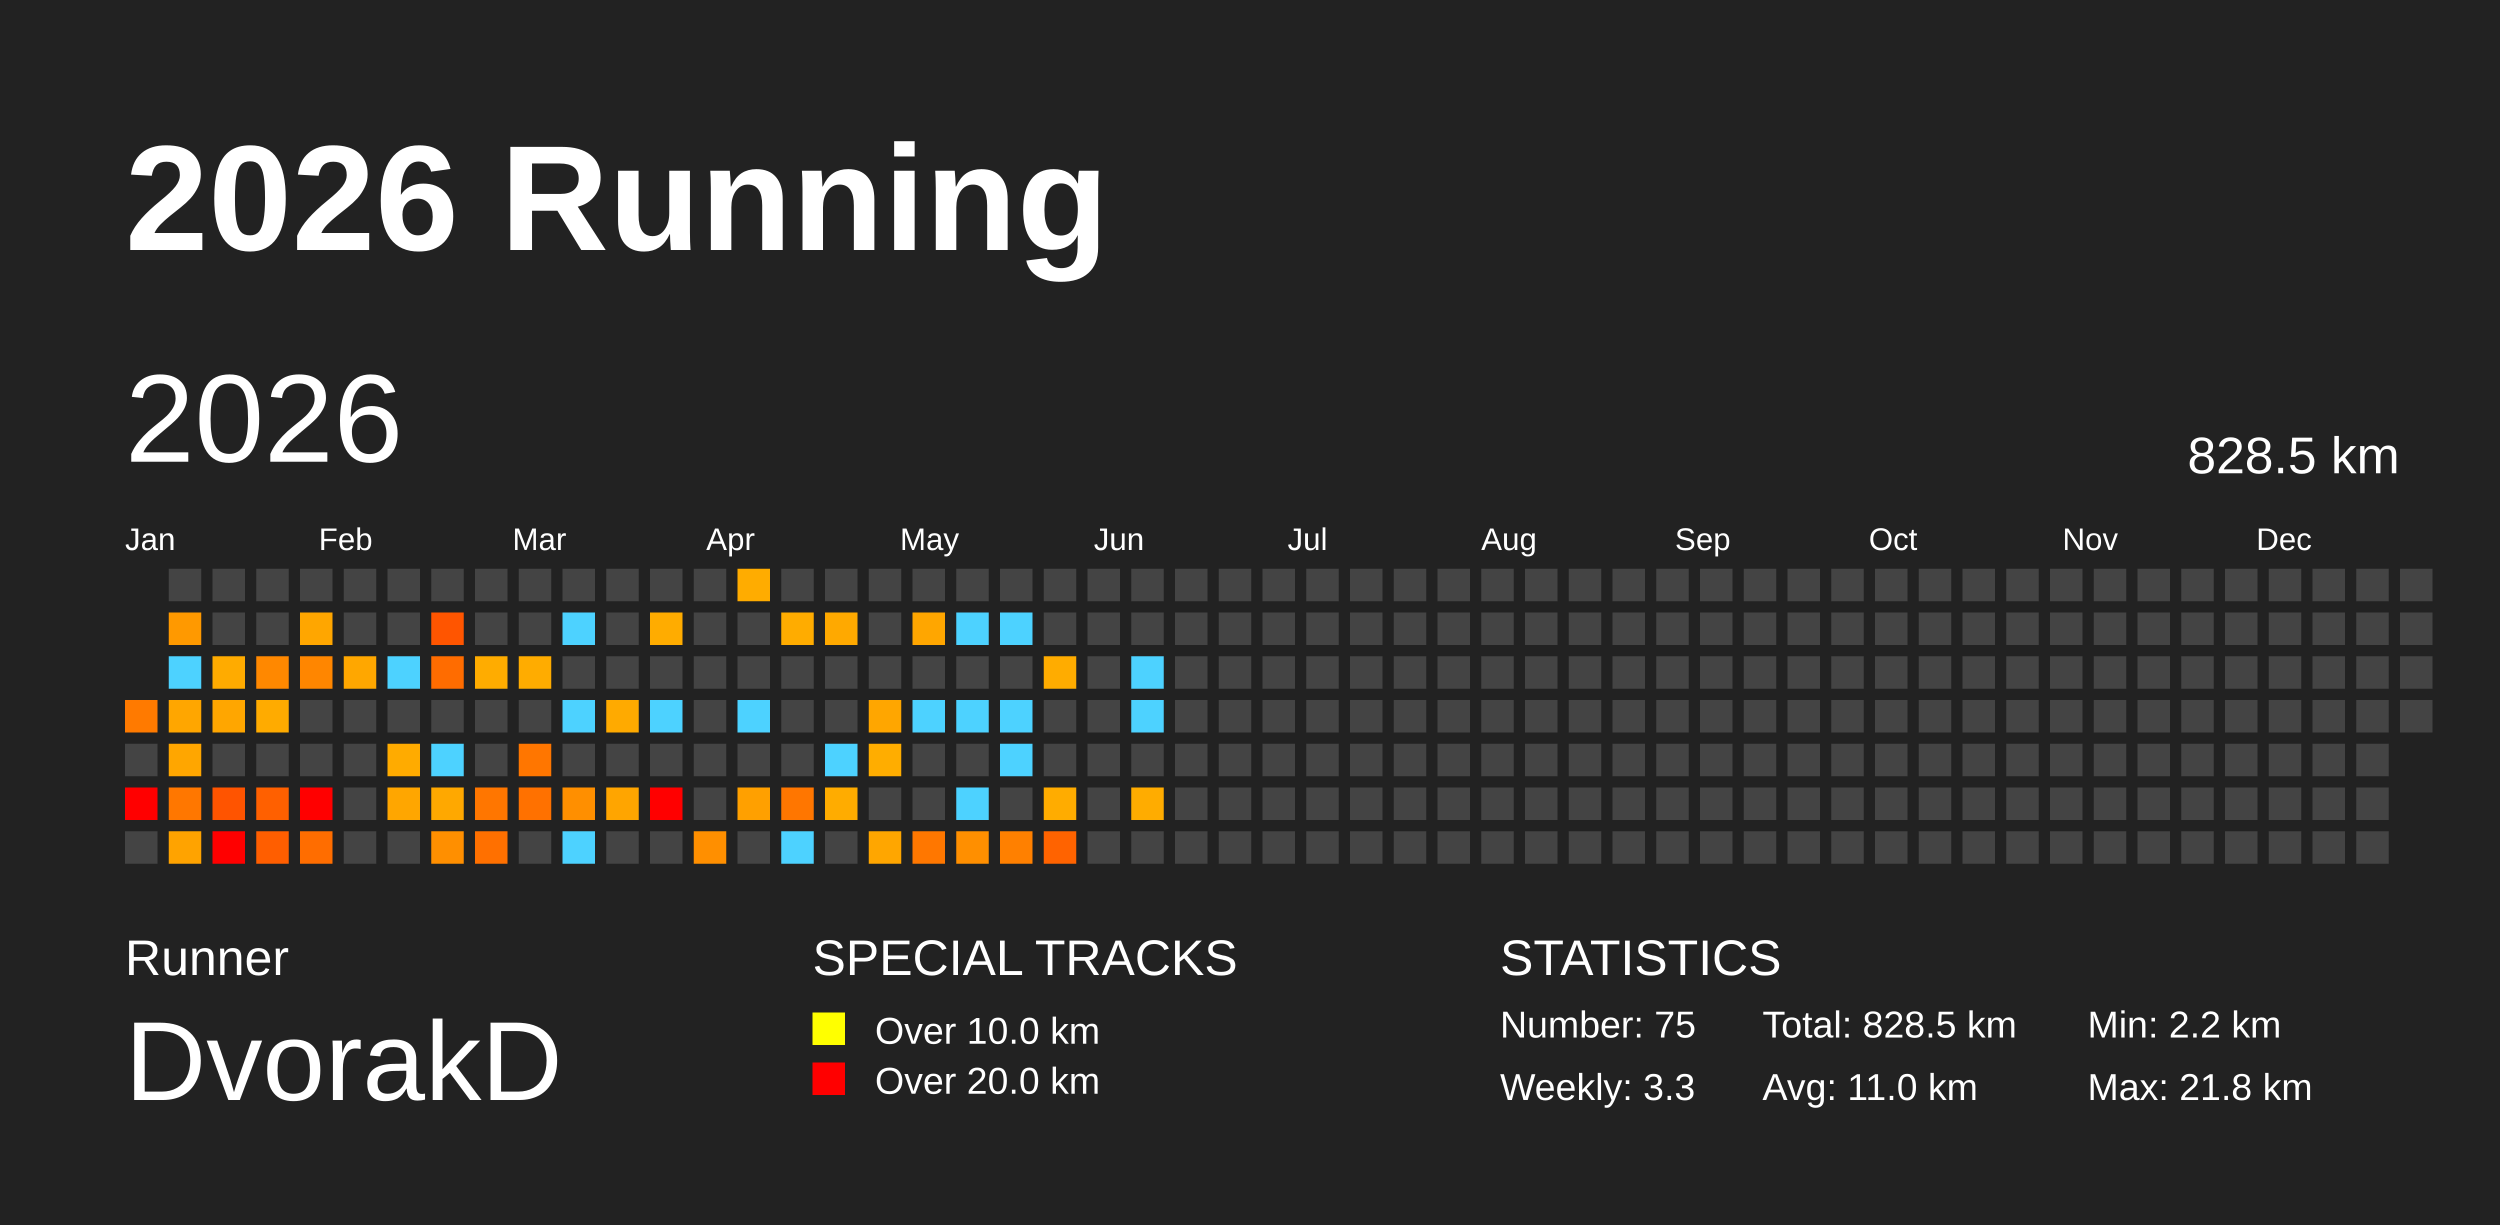
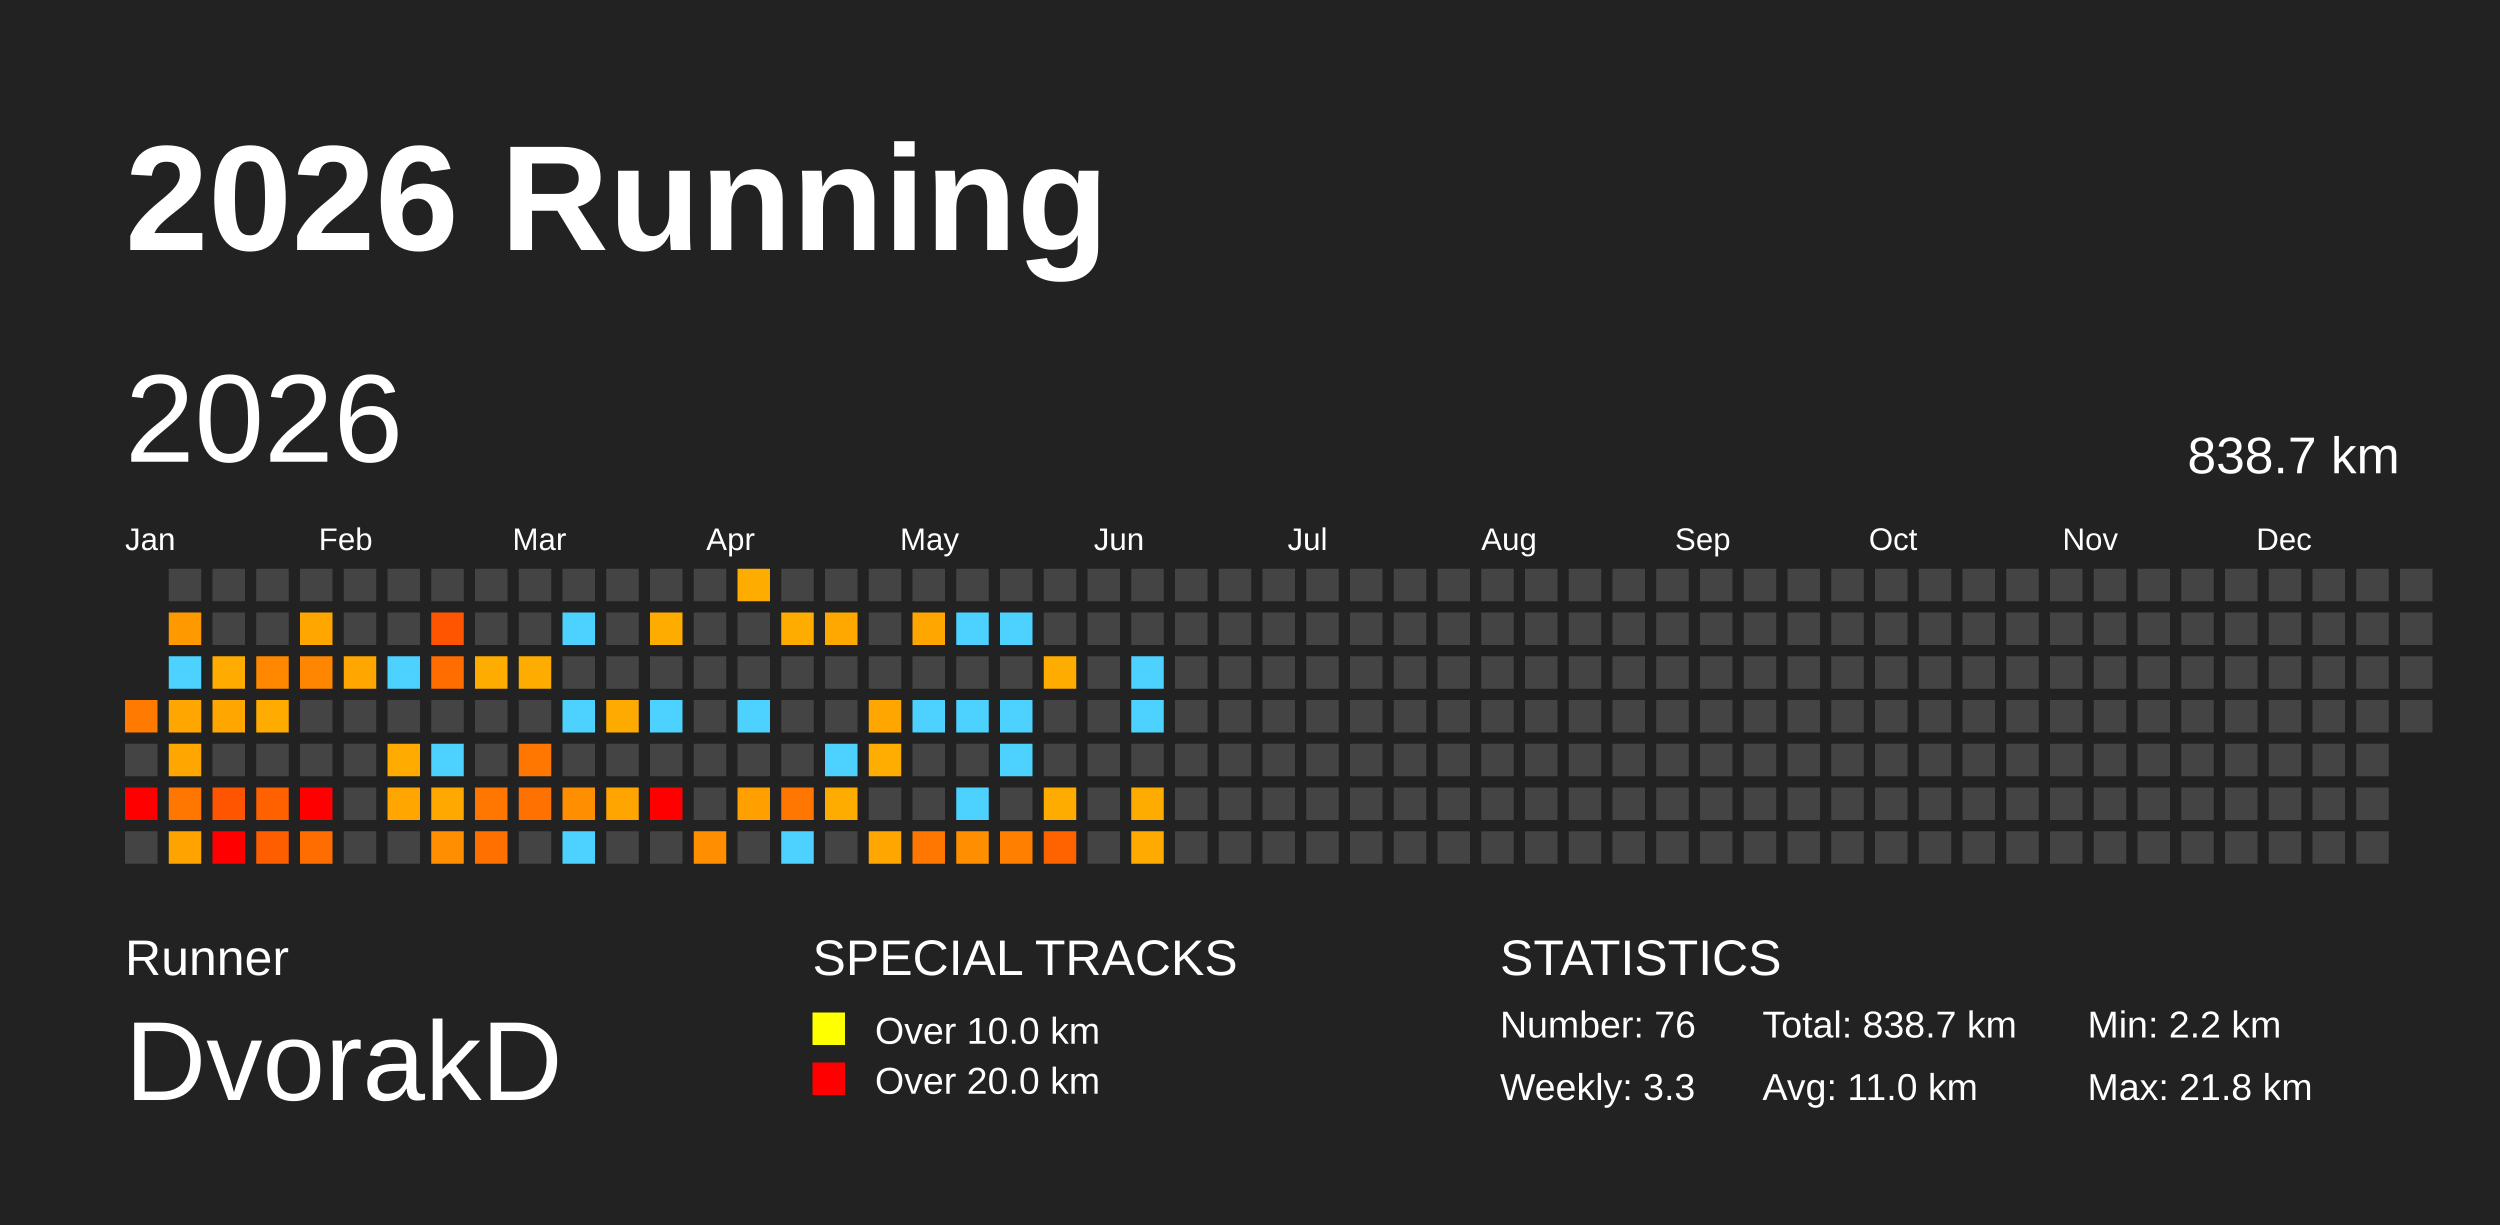
<svg xmlns="http://www.w3.org/2000/svg" baseProfile="full" height="98mm" version="1.1" viewBox="0,0,200,98" width="200mm">
  <defs />
  <rect fill="#222222" height="98" width="200" x="0" y="0" />
  <text fill="#FFFFFF" style="font-size:12px; font-family:Arial; font-weight:bold;" x="10" y="20">2026 Running</text>
  <text fill="#FFFFFF" style="font-size:4px; font-family:Arial" x="10" y="78">Runner</text>
  <text fill="#FFFFFF" style="font-size:9px; font-family:Arial" x="10" y="88">DvorakD</text>
  <text fill="#FFFFFF" style="font-size:4px; font-family:Arial" x="65" y="78">SPECIAL TRACKS</text>
  <rect fill="yellow" height="2.6" width="2.6" x="65" y="81" />
  <text fill="#FFFFFF" style="font-size:3px; font-family:Arial" x="70" y="83.5">Over 10.0 km</text>
  <rect fill="red" height="2.6" width="2.6" x="65" y="85" />
  <text fill="#FFFFFF" style="font-size:3px; font-family:Arial" x="70" y="87.5">Over 20.0 km</text>
  <text fill="#FFFFFF" style="font-size:4px; font-family:Arial" x="120" y="78">STATISTICS</text>
-   <text fill="#FFFFFF" style="font-size:3px; font-family:Arial" x="120" y="83">Number: 75</text>
+   <text fill="#FFFFFF" style="font-size:3px; font-family:Arial" x="120" y="83">Number: 76</text>
  <text fill="#FFFFFF" style="font-size:3px; font-family:Arial" x="120" y="88">Weekly: 3.3</text>
-   <text fill="#FFFFFF" style="font-size:3px; font-family:Arial" x="141" y="83">Total: 828.5 km</text>
+   <text fill="#FFFFFF" style="font-size:3px; font-family:Arial" x="141" y="83">Total: 838.7 km</text>
  <text fill="#FFFFFF" style="font-size:3px; font-family:Arial" x="141" y="88">Avg: 11.0 km</text>
  <text fill="#FFFFFF" style="font-size:3px; font-family:Arial" x="167" y="83">Min: 2.2 km</text>
  <text fill="#FFFFFF" style="font-size:3px; font-family:Arial" x="167" y="88">Max: 21.8 km</text>
  <text dominant-baseline="hanging" fill="#FFFFFF" style="font-size:10.0px; font-family:Arial;" x="10" y="30">2026</text>
-   <text dominant-baseline="hanging" fill="#FFFFFF" style="font-size:4.125px; font-family:Arial;" x="175" y="35">828.5 km</text>
+   <text dominant-baseline="hanging" fill="#FFFFFF" style="font-size:4.125px; font-family:Arial;" x="175" y="35">838.7 km</text>
  <text fill="#FFFFFF" style="font-size:2.5px; font-family:Arial" x="10.0" y="44">Jan</text>
  <text fill="#FFFFFF" style="font-size:2.5px; font-family:Arial" x="25.5" y="44">Feb</text>
  <text fill="#FFFFFF" style="font-size:2.5px; font-family:Arial" x="41.0" y="44">Mar</text>
  <text fill="#FFFFFF" style="font-size:2.5px; font-family:Arial" x="56.5" y="44">Apr</text>
  <text fill="#FFFFFF" style="font-size:2.5px; font-family:Arial" x="72.0" y="44">May</text>
  <text fill="#FFFFFF" style="font-size:2.5px; font-family:Arial" x="87.5" y="44">Jun</text>
  <text fill="#FFFFFF" style="font-size:2.5px; font-family:Arial" x="103.0" y="44">Jul</text>
  <text fill="#FFFFFF" style="font-size:2.5px; font-family:Arial" x="118.5" y="44">Aug</text>
  <text fill="#FFFFFF" style="font-size:2.5px; font-family:Arial" x="134.0" y="44">Sep</text>
  <text fill="#FFFFFF" style="font-size:2.5px; font-family:Arial" x="149.5" y="44">Oct</text>
  <text fill="#FFFFFF" style="font-size:2.5px; font-family:Arial" x="165.0" y="44">Nov</text>
  <text fill="#FFFFFF" style="font-size:2.5px; font-family:Arial" x="180.5" y="44">Dec</text>
  <rect fill="#ff7a00" height="2.6" width="2.6" x="10.0" y="56.0" />
  <rect fill="#444444" height="2.6" width="2.6" x="10.0" y="59.5" />
  <rect fill="red" height="2.6" width="2.6" x="10.0" y="63.0" />
  <rect fill="#444444" height="2.6" width="2.6" x="10.0" y="66.5" />
  <rect fill="#444444" height="2.6" width="2.6" x="13.5" y="45.5" />
  <rect fill="#ff9900" height="2.6" width="2.6" x="13.5" y="49.0" />
  <rect fill="#4dd2ff" height="2.6" width="2.6" x="13.5" y="52.5" />
  <rect fill="#ffa600" height="2.6" width="2.6" x="13.5" y="56.0" />
  <rect fill="#ffa600" height="2.6" width="2.6" x="13.5" y="59.5" />
  <rect fill="#ff7700" height="2.6" width="2.6" x="13.5" y="63.0" />
  <rect fill="#ffa300" height="2.6" width="2.6" x="13.5" y="66.5" />
  <rect fill="#444444" height="2.6" width="2.6" x="17.0" y="45.5" />
  <rect fill="#444444" height="2.6" width="2.6" x="17.0" y="49.0" />
  <rect fill="#ffab00" height="2.6" width="2.6" x="17.0" y="52.5" />
  <rect fill="#ffa600" height="2.6" width="2.6" x="17.0" y="56.0" />
  <rect fill="#444444" height="2.6" width="2.6" x="17.0" y="59.5" />
  <rect fill="#ff5400" height="2.6" width="2.6" x="17.0" y="63.0" />
  <rect fill="red" height="2.6" width="2.6" x="17.0" y="66.5" />
  <rect fill="#444444" height="2.6" width="2.6" x="20.5" y="45.5" />
  <rect fill="#444444" height="2.6" width="2.6" x="20.5" y="49.0" />
  <rect fill="#ff8800" height="2.6" width="2.6" x="20.5" y="52.5" />
  <rect fill="#ffab00" height="2.6" width="2.6" x="20.5" y="56.0" />
  <rect fill="#444444" height="2.6" width="2.6" x="20.5" y="59.5" />
  <rect fill="#ff6000" height="2.6" width="2.6" x="20.5" y="63.0" />
  <rect fill="#ff5e00" height="2.6" width="2.6" x="20.5" y="66.5" />
  <rect fill="#444444" height="2.6" width="2.6" x="24.0" y="45.5" />
  <rect fill="#ffa600" height="2.6" width="2.6" x="24.0" y="49.0" />
  <rect fill="#ff8600" height="2.6" width="2.6" x="24.0" y="52.5" />
  <rect fill="#444444" height="2.6" width="2.6" x="24.0" y="56.0" />
  <rect fill="#444444" height="2.6" width="2.6" x="24.0" y="59.5" />
  <rect fill="red" height="2.6" width="2.6" x="24.0" y="63.0" />
  <rect fill="#ff6d00" height="2.6" width="2.6" x="24.0" y="66.5" />
  <rect fill="#444444" height="2.6" width="2.6" x="27.5" y="45.5" />
  <rect fill="#444444" height="2.6" width="2.6" x="27.5" y="49.0" />
  <rect fill="#ffa700" height="2.6" width="2.6" x="27.5" y="52.5" />
  <rect fill="#444444" height="2.6" width="2.6" x="27.5" y="56.0" />
  <rect fill="#444444" height="2.6" width="2.6" x="27.5" y="59.5" />
  <rect fill="#444444" height="2.6" width="2.6" x="27.5" y="63.0" />
  <rect fill="#444444" height="2.6" width="2.6" x="27.5" y="66.5" />
  <rect fill="#444444" height="2.6" width="2.6" x="31.0" y="45.5" />
  <rect fill="#444444" height="2.6" width="2.6" x="31.0" y="49.0" />
  <rect fill="#4dd2ff" height="2.6" width="2.6" x="31.0" y="52.5" />
  <rect fill="#444444" height="2.6" width="2.6" x="31.0" y="56.0" />
  <rect fill="#ffab00" height="2.6" width="2.6" x="31.0" y="59.5" />
  <rect fill="#ffa600" height="2.6" width="2.6" x="31.0" y="63.0" />
  <rect fill="#444444" height="2.6" width="2.6" x="31.0" y="66.5" />
  <rect fill="#444444" height="2.6" width="2.6" x="34.5" y="45.5" />
  <rect fill="#ff5500" height="2.6" width="2.6" x="34.5" y="49.0" />
  <rect fill="#ff6c00" height="2.6" width="2.6" x="34.5" y="52.5" />
  <rect fill="#444444" height="2.6" width="2.6" x="34.5" y="56.0" />
  <rect fill="#4dd2ff" height="2.6" width="2.6" x="34.5" y="59.5" />
  <rect fill="#ffa800" height="2.6" width="2.6" x="34.5" y="63.0" />
  <rect fill="#ff8f00" height="2.6" width="2.6" x="34.5" y="66.5" />
  <rect fill="#444444" height="2.6" width="2.6" x="38.0" y="45.5" />
  <rect fill="#444444" height="2.6" width="2.6" x="38.0" y="49.0" />
  <rect fill="#ffac00" height="2.6" width="2.6" x="38.0" y="52.5" />
  <rect fill="#444444" height="2.6" width="2.6" x="38.0" y="56.0" />
  <rect fill="#444444" height="2.6" width="2.6" x="38.0" y="59.5" />
  <rect fill="#ff7600" height="2.6" width="2.6" x="38.0" y="63.0" />
  <rect fill="#ff7000" height="2.6" width="2.6" x="38.0" y="66.5" />
  <rect fill="#444444" height="2.6" width="2.6" x="41.5" y="45.5" />
  <rect fill="#444444" height="2.6" width="2.6" x="41.5" y="49.0" />
  <rect fill="#ffac00" height="2.6" width="2.6" x="41.5" y="52.5" />
  <rect fill="#444444" height="2.6" width="2.6" x="41.5" y="56.0" />
  <rect fill="#ff7600" height="2.6" width="2.6" x="41.5" y="59.5" />
  <rect fill="#ff7100" height="2.6" width="2.6" x="41.5" y="63.0" />
  <rect fill="#444444" height="2.6" width="2.6" x="41.5" y="66.5" />
  <rect fill="#444444" height="2.6" width="2.6" x="45.0" y="45.5" />
  <rect fill="#4dd2ff" height="2.6" width="2.6" x="45.0" y="49.0" />
  <rect fill="#444444" height="2.6" width="2.6" x="45.0" y="52.5" />
  <rect fill="#4dd2ff" height="2.6" width="2.6" x="45.0" y="56.0" />
  <rect fill="#444444" height="2.6" width="2.6" x="45.0" y="59.5" />
  <rect fill="#ff8f00" height="2.6" width="2.6" x="45.0" y="63.0" />
  <rect fill="#4dd2ff" height="2.6" width="2.6" x="45.0" y="66.5" />
  <rect fill="#444444" height="2.6" width="2.6" x="48.5" y="45.5" />
  <rect fill="#444444" height="2.6" width="2.6" x="48.5" y="49.0" />
  <rect fill="#444444" height="2.6" width="2.6" x="48.5" y="52.5" />
  <rect fill="#ffaa00" height="2.6" width="2.6" x="48.5" y="56.0" />
  <rect fill="#444444" height="2.6" width="2.6" x="48.5" y="59.5" />
  <rect fill="#ffa500" height="2.6" width="2.6" x="48.5" y="63.0" />
  <rect fill="#444444" height="2.6" width="2.6" x="48.5" y="66.5" />
  <rect fill="#444444" height="2.6" width="2.6" x="52.0" y="45.5" />
  <rect fill="#ffac00" height="2.6" width="2.6" x="52.0" y="49.0" />
  <rect fill="#444444" height="2.6" width="2.6" x="52.0" y="52.5" />
  <rect fill="#4dd2ff" height="2.6" width="2.6" x="52.0" y="56.0" />
  <rect fill="#444444" height="2.6" width="2.6" x="52.0" y="59.5" />
  <rect fill="red" height="2.6" width="2.6" x="52.0" y="63.0" />
  <rect fill="#444444" height="2.6" width="2.6" x="52.0" y="66.5" />
  <rect fill="#444444" height="2.6" width="2.6" x="55.5" y="45.5" />
  <rect fill="#444444" height="2.6" width="2.6" x="55.5" y="49.0" />
  <rect fill="#444444" height="2.6" width="2.6" x="55.5" y="52.5" />
  <rect fill="#444444" height="2.6" width="2.6" x="55.5" y="56.0" />
  <rect fill="#444444" height="2.6" width="2.6" x="55.5" y="59.5" />
  <rect fill="#444444" height="2.6" width="2.6" x="55.5" y="63.0" />
  <rect fill="#ff8f00" height="2.6" width="2.6" x="55.5" y="66.5" />
  <rect fill="#ffac00" height="2.6" width="2.6" x="59.0" y="45.5" />
  <rect fill="#444444" height="2.6" width="2.6" x="59.0" y="49.0" />
  <rect fill="#444444" height="2.6" width="2.6" x="59.0" y="52.5" />
  <rect fill="#4dd2ff" height="2.6" width="2.6" x="59.0" y="56.0" />
  <rect fill="#444444" height="2.6" width="2.6" x="59.0" y="59.5" />
  <rect fill="#ffa000" height="2.6" width="2.6" x="59.0" y="63.0" />
  <rect fill="#444444" height="2.6" width="2.6" x="59.0" y="66.5" />
  <rect fill="#444444" height="2.6" width="2.6" x="62.5" y="45.5" />
  <rect fill="#ffac00" height="2.6" width="2.6" x="62.5" y="49.0" />
  <rect fill="#444444" height="2.6" width="2.6" x="62.5" y="52.5" />
  <rect fill="#444444" height="2.6" width="2.6" x="62.5" y="56.0" />
  <rect fill="#444444" height="2.6" width="2.6" x="62.5" y="59.5" />
  <rect fill="#ff7600" height="2.6" width="2.6" x="62.5" y="63.0" />
  <rect fill="#4dd2ff" height="2.6" width="2.6" x="62.5" y="66.5" />
  <rect fill="#444444" height="2.6" width="2.6" x="66.0" y="45.5" />
  <rect fill="#ffa900" height="2.6" width="2.6" x="66.0" y="49.0" />
  <rect fill="#444444" height="2.6" width="2.6" x="66.0" y="52.5" />
  <rect fill="#444444" height="2.6" width="2.6" x="66.0" y="56.0" />
  <rect fill="#4dd2ff" height="2.6" width="2.6" x="66.0" y="59.5" />
  <rect fill="#ffac00" height="2.6" width="2.6" x="66.0" y="63.0" />
  <rect fill="#444444" height="2.6" width="2.6" x="66.0" y="66.5" />
  <rect fill="#444444" height="2.6" width="2.6" x="69.5" y="45.5" />
  <rect fill="#444444" height="2.6" width="2.6" x="69.5" y="49.0" />
  <rect fill="#444444" height="2.6" width="2.6" x="69.5" y="52.5" />
  <rect fill="#ffa600" height="2.6" width="2.6" x="69.5" y="56.0" />
  <rect fill="#ffad00" height="2.6" width="2.6" x="69.5" y="59.5" />
  <rect fill="#444444" height="2.6" width="2.6" x="69.5" y="63.0" />
  <rect fill="#ffa600" height="2.6" width="2.6" x="69.5" y="66.5" />
  <rect fill="#444444" height="2.6" width="2.6" x="73.0" y="45.5" />
  <rect fill="#ffa600" height="2.6" width="2.6" x="73.0" y="49.0" />
  <rect fill="#444444" height="2.6" width="2.6" x="73.0" y="52.5" />
  <rect fill="#4dd2ff" height="2.6" width="2.6" x="73.0" y="56.0" />
  <rect fill="#444444" height="2.6" width="2.6" x="73.0" y="59.5" />
  <rect fill="#444444" height="2.6" width="2.6" x="73.0" y="63.0" />
  <rect fill="#ff7700" height="2.6" width="2.6" x="73.0" y="66.5" />
  <rect fill="#444444" height="2.6" width="2.6" x="76.5" y="45.5" />
  <rect fill="#4dd2ff" height="2.6" width="2.6" x="76.5" y="49.0" />
  <rect fill="#444444" height="2.6" width="2.6" x="76.5" y="52.5" />
  <rect fill="#4dd2ff" height="2.6" width="2.6" x="76.5" y="56.0" />
  <rect fill="#444444" height="2.6" width="2.6" x="76.5" y="59.5" />
  <rect fill="#4dd2ff" height="2.6" width="2.6" x="76.5" y="63.0" />
  <rect fill="#ff8f00" height="2.6" width="2.6" x="76.5" y="66.5" />
  <rect fill="#444444" height="2.6" width="2.6" x="80.0" y="45.5" />
  <rect fill="#4dd2ff" height="2.6" width="2.6" x="80.0" y="49.0" />
  <rect fill="#444444" height="2.6" width="2.6" x="80.0" y="52.5" />
  <rect fill="#4dd2ff" height="2.6" width="2.6" x="80.0" y="56.0" />
  <rect fill="#4dd2ff" height="2.6" width="2.6" x="80.0" y="59.5" />
  <rect fill="#444444" height="2.6" width="2.6" x="80.0" y="63.0" />
  <rect fill="#ff8000" height="2.6" width="2.6" x="80.0" y="66.5" />
  <rect fill="#444444" height="2.6" width="2.6" x="83.5" y="45.5" />
  <rect fill="#444444" height="2.6" width="2.6" x="83.5" y="49.0" />
  <rect fill="#ffac00" height="2.6" width="2.6" x="83.5" y="52.5" />
  <rect fill="#444444" height="2.6" width="2.6" x="83.5" y="56.0" />
  <rect fill="#444444" height="2.6" width="2.6" x="83.5" y="59.5" />
  <rect fill="#ffac00" height="2.6" width="2.6" x="83.5" y="63.0" />
  <rect fill="#ff6300" height="2.6" width="2.6" x="83.5" y="66.5" />
  <rect fill="#444444" height="2.6" width="2.6" x="87.0" y="45.5" />
  <rect fill="#444444" height="2.6" width="2.6" x="87.0" y="49.0" />
  <rect fill="#444444" height="2.6" width="2.6" x="87.0" y="52.5" />
  <rect fill="#444444" height="2.6" width="2.6" x="87.0" y="56.0" />
  <rect fill="#444444" height="2.6" width="2.6" x="87.0" y="59.5" />
  <rect fill="#444444" height="2.6" width="2.6" x="87.0" y="63.0" />
  <rect fill="#444444" height="2.6" width="2.6" x="87.0" y="66.5" />
  <rect fill="#444444" height="2.6" width="2.6" x="90.5" y="45.5" />
  <rect fill="#444444" height="2.6" width="2.6" x="90.5" y="49.0" />
  <rect fill="#4dd2ff" height="2.6" width="2.6" x="90.5" y="52.5" />
  <rect fill="#4dd2ff" height="2.6" width="2.6" x="90.5" y="56.0" />
  <rect fill="#444444" height="2.6" width="2.6" x="90.5" y="59.5" />
  <rect fill="#ffac00" height="2.6" width="2.6" x="90.5" y="63.0" />
-   <rect fill="#444444" height="2.6" width="2.6" x="90.5" y="66.5" />
+   <rect fill="#ffaa00" height="2.6" width="2.6" x="90.5" y="66.5" />
  <rect fill="#444444" height="2.6" width="2.6" x="94.0" y="45.5" />
  <rect fill="#444444" height="2.6" width="2.6" x="94.0" y="49.0" />
  <rect fill="#444444" height="2.6" width="2.6" x="94.0" y="52.5" />
  <rect fill="#444444" height="2.6" width="2.6" x="94.0" y="56.0" />
  <rect fill="#444444" height="2.6" width="2.6" x="94.0" y="59.5" />
  <rect fill="#444444" height="2.6" width="2.6" x="94.0" y="63.0" />
  <rect fill="#444444" height="2.6" width="2.6" x="94.0" y="66.5" />
  <rect fill="#444444" height="2.6" width="2.6" x="97.5" y="45.5" />
  <rect fill="#444444" height="2.6" width="2.6" x="97.5" y="49.0" />
  <rect fill="#444444" height="2.6" width="2.6" x="97.5" y="52.5" />
  <rect fill="#444444" height="2.6" width="2.6" x="97.5" y="56.0" />
  <rect fill="#444444" height="2.6" width="2.6" x="97.5" y="59.5" />
  <rect fill="#444444" height="2.6" width="2.6" x="97.5" y="63.0" />
  <rect fill="#444444" height="2.6" width="2.6" x="97.5" y="66.5" />
  <rect fill="#444444" height="2.6" width="2.6" x="101.0" y="45.5" />
  <rect fill="#444444" height="2.6" width="2.6" x="101.0" y="49.0" />
  <rect fill="#444444" height="2.6" width="2.6" x="101.0" y="52.5" />
  <rect fill="#444444" height="2.6" width="2.6" x="101.0" y="56.0" />
  <rect fill="#444444" height="2.6" width="2.6" x="101.0" y="59.5" />
  <rect fill="#444444" height="2.6" width="2.6" x="101.0" y="63.0" />
  <rect fill="#444444" height="2.6" width="2.6" x="101.0" y="66.5" />
  <rect fill="#444444" height="2.6" width="2.6" x="104.5" y="45.5" />
  <rect fill="#444444" height="2.6" width="2.6" x="104.5" y="49.0" />
  <rect fill="#444444" height="2.6" width="2.6" x="104.5" y="52.5" />
  <rect fill="#444444" height="2.6" width="2.6" x="104.5" y="56.0" />
  <rect fill="#444444" height="2.6" width="2.6" x="104.5" y="59.5" />
  <rect fill="#444444" height="2.6" width="2.6" x="104.5" y="63.0" />
  <rect fill="#444444" height="2.6" width="2.6" x="104.5" y="66.5" />
  <rect fill="#444444" height="2.6" width="2.6" x="108.0" y="45.5" />
  <rect fill="#444444" height="2.6" width="2.6" x="108.0" y="49.0" />
  <rect fill="#444444" height="2.6" width="2.6" x="108.0" y="52.5" />
  <rect fill="#444444" height="2.6" width="2.6" x="108.0" y="56.0" />
  <rect fill="#444444" height="2.6" width="2.6" x="108.0" y="59.5" />
  <rect fill="#444444" height="2.6" width="2.6" x="108.0" y="63.0" />
  <rect fill="#444444" height="2.6" width="2.6" x="108.0" y="66.5" />
  <rect fill="#444444" height="2.6" width="2.6" x="111.5" y="45.5" />
  <rect fill="#444444" height="2.6" width="2.6" x="111.5" y="49.0" />
  <rect fill="#444444" height="2.6" width="2.6" x="111.5" y="52.5" />
  <rect fill="#444444" height="2.6" width="2.6" x="111.5" y="56.0" />
  <rect fill="#444444" height="2.6" width="2.6" x="111.5" y="59.5" />
  <rect fill="#444444" height="2.6" width="2.6" x="111.5" y="63.0" />
  <rect fill="#444444" height="2.6" width="2.6" x="111.5" y="66.5" />
  <rect fill="#444444" height="2.6" width="2.6" x="115.0" y="45.5" />
  <rect fill="#444444" height="2.6" width="2.6" x="115.0" y="49.0" />
  <rect fill="#444444" height="2.6" width="2.6" x="115.0" y="52.5" />
  <rect fill="#444444" height="2.6" width="2.6" x="115.0" y="56.0" />
  <rect fill="#444444" height="2.6" width="2.6" x="115.0" y="59.5" />
  <rect fill="#444444" height="2.6" width="2.6" x="115.0" y="63.0" />
  <rect fill="#444444" height="2.6" width="2.6" x="115.0" y="66.5" />
  <rect fill="#444444" height="2.6" width="2.6" x="118.5" y="45.5" />
  <rect fill="#444444" height="2.6" width="2.6" x="118.5" y="49.0" />
  <rect fill="#444444" height="2.6" width="2.6" x="118.5" y="52.5" />
  <rect fill="#444444" height="2.6" width="2.6" x="118.5" y="56.0" />
  <rect fill="#444444" height="2.6" width="2.6" x="118.5" y="59.5" />
  <rect fill="#444444" height="2.6" width="2.6" x="118.5" y="63.0" />
  <rect fill="#444444" height="2.6" width="2.6" x="118.5" y="66.5" />
  <rect fill="#444444" height="2.6" width="2.6" x="122.0" y="45.5" />
  <rect fill="#444444" height="2.6" width="2.6" x="122.0" y="49.0" />
  <rect fill="#444444" height="2.6" width="2.6" x="122.0" y="52.5" />
  <rect fill="#444444" height="2.6" width="2.6" x="122.0" y="56.0" />
  <rect fill="#444444" height="2.6" width="2.6" x="122.0" y="59.5" />
  <rect fill="#444444" height="2.6" width="2.6" x="122.0" y="63.0" />
  <rect fill="#444444" height="2.6" width="2.6" x="122.0" y="66.5" />
  <rect fill="#444444" height="2.6" width="2.6" x="125.5" y="45.5" />
  <rect fill="#444444" height="2.6" width="2.6" x="125.5" y="49.0" />
  <rect fill="#444444" height="2.6" width="2.6" x="125.5" y="52.5" />
  <rect fill="#444444" height="2.6" width="2.6" x="125.5" y="56.0" />
  <rect fill="#444444" height="2.6" width="2.6" x="125.5" y="59.5" />
  <rect fill="#444444" height="2.6" width="2.6" x="125.5" y="63.0" />
  <rect fill="#444444" height="2.6" width="2.6" x="125.5" y="66.5" />
  <rect fill="#444444" height="2.6" width="2.6" x="129.0" y="45.5" />
  <rect fill="#444444" height="2.6" width="2.6" x="129.0" y="49.0" />
  <rect fill="#444444" height="2.6" width="2.6" x="129.0" y="52.5" />
  <rect fill="#444444" height="2.6" width="2.6" x="129.0" y="56.0" />
  <rect fill="#444444" height="2.6" width="2.6" x="129.0" y="59.5" />
  <rect fill="#444444" height="2.6" width="2.6" x="129.0" y="63.0" />
  <rect fill="#444444" height="2.6" width="2.6" x="129.0" y="66.5" />
  <rect fill="#444444" height="2.6" width="2.6" x="132.5" y="45.5" />
  <rect fill="#444444" height="2.6" width="2.6" x="132.5" y="49.0" />
  <rect fill="#444444" height="2.6" width="2.6" x="132.5" y="52.5" />
  <rect fill="#444444" height="2.6" width="2.6" x="132.5" y="56.0" />
  <rect fill="#444444" height="2.6" width="2.6" x="132.5" y="59.5" />
  <rect fill="#444444" height="2.6" width="2.6" x="132.5" y="63.0" />
  <rect fill="#444444" height="2.6" width="2.6" x="132.5" y="66.5" />
  <rect fill="#444444" height="2.6" width="2.6" x="136.0" y="45.5" />
  <rect fill="#444444" height="2.6" width="2.6" x="136.0" y="49.0" />
  <rect fill="#444444" height="2.6" width="2.6" x="136.0" y="52.5" />
  <rect fill="#444444" height="2.6" width="2.6" x="136.0" y="56.0" />
  <rect fill="#444444" height="2.6" width="2.6" x="136.0" y="59.5" />
  <rect fill="#444444" height="2.6" width="2.6" x="136.0" y="63.0" />
  <rect fill="#444444" height="2.6" width="2.6" x="136.0" y="66.5" />
  <rect fill="#444444" height="2.6" width="2.6" x="139.5" y="45.5" />
  <rect fill="#444444" height="2.6" width="2.6" x="139.5" y="49.0" />
  <rect fill="#444444" height="2.6" width="2.6" x="139.5" y="52.5" />
  <rect fill="#444444" height="2.6" width="2.6" x="139.5" y="56.0" />
  <rect fill="#444444" height="2.6" width="2.6" x="139.5" y="59.5" />
  <rect fill="#444444" height="2.6" width="2.6" x="139.5" y="63.0" />
  <rect fill="#444444" height="2.6" width="2.6" x="139.5" y="66.5" />
  <rect fill="#444444" height="2.6" width="2.6" x="143.0" y="45.5" />
  <rect fill="#444444" height="2.6" width="2.6" x="143.0" y="49.0" />
  <rect fill="#444444" height="2.6" width="2.6" x="143.0" y="52.5" />
  <rect fill="#444444" height="2.6" width="2.6" x="143.0" y="56.0" />
  <rect fill="#444444" height="2.6" width="2.6" x="143.0" y="59.5" />
  <rect fill="#444444" height="2.6" width="2.6" x="143.0" y="63.0" />
  <rect fill="#444444" height="2.6" width="2.6" x="143.0" y="66.5" />
  <rect fill="#444444" height="2.6" width="2.6" x="146.5" y="45.5" />
  <rect fill="#444444" height="2.6" width="2.6" x="146.5" y="49.0" />
  <rect fill="#444444" height="2.6" width="2.6" x="146.5" y="52.5" />
  <rect fill="#444444" height="2.6" width="2.6" x="146.5" y="56.0" />
  <rect fill="#444444" height="2.6" width="2.6" x="146.5" y="59.5" />
  <rect fill="#444444" height="2.6" width="2.6" x="146.5" y="63.0" />
  <rect fill="#444444" height="2.6" width="2.6" x="146.5" y="66.5" />
  <rect fill="#444444" height="2.6" width="2.6" x="150.0" y="45.5" />
  <rect fill="#444444" height="2.6" width="2.6" x="150.0" y="49.0" />
  <rect fill="#444444" height="2.6" width="2.6" x="150.0" y="52.5" />
  <rect fill="#444444" height="2.6" width="2.6" x="150.0" y="56.0" />
  <rect fill="#444444" height="2.6" width="2.6" x="150.0" y="59.5" />
  <rect fill="#444444" height="2.6" width="2.6" x="150.0" y="63.0" />
  <rect fill="#444444" height="2.6" width="2.6" x="150.0" y="66.5" />
  <rect fill="#444444" height="2.6" width="2.6" x="153.5" y="45.5" />
  <rect fill="#444444" height="2.6" width="2.6" x="153.5" y="49.0" />
  <rect fill="#444444" height="2.6" width="2.6" x="153.5" y="52.5" />
  <rect fill="#444444" height="2.6" width="2.6" x="153.5" y="56.0" />
  <rect fill="#444444" height="2.6" width="2.6" x="153.5" y="59.5" />
  <rect fill="#444444" height="2.6" width="2.6" x="153.5" y="63.0" />
  <rect fill="#444444" height="2.6" width="2.6" x="153.5" y="66.5" />
  <rect fill="#444444" height="2.6" width="2.6" x="157.0" y="45.5" />
  <rect fill="#444444" height="2.6" width="2.6" x="157.0" y="49.0" />
  <rect fill="#444444" height="2.6" width="2.6" x="157.0" y="52.5" />
  <rect fill="#444444" height="2.6" width="2.6" x="157.0" y="56.0" />
  <rect fill="#444444" height="2.6" width="2.6" x="157.0" y="59.5" />
  <rect fill="#444444" height="2.6" width="2.6" x="157.0" y="63.0" />
  <rect fill="#444444" height="2.6" width="2.6" x="157.0" y="66.5" />
  <rect fill="#444444" height="2.6" width="2.6" x="160.5" y="45.5" />
  <rect fill="#444444" height="2.6" width="2.6" x="160.5" y="49.0" />
  <rect fill="#444444" height="2.6" width="2.6" x="160.5" y="52.5" />
  <rect fill="#444444" height="2.6" width="2.6" x="160.5" y="56.0" />
  <rect fill="#444444" height="2.6" width="2.6" x="160.5" y="59.5" />
  <rect fill="#444444" height="2.6" width="2.6" x="160.5" y="63.0" />
  <rect fill="#444444" height="2.6" width="2.6" x="160.5" y="66.5" />
  <rect fill="#444444" height="2.6" width="2.6" x="164.0" y="45.5" />
  <rect fill="#444444" height="2.6" width="2.6" x="164.0" y="49.0" />
  <rect fill="#444444" height="2.6" width="2.6" x="164.0" y="52.5" />
  <rect fill="#444444" height="2.6" width="2.6" x="164.0" y="56.0" />
  <rect fill="#444444" height="2.6" width="2.6" x="164.0" y="59.5" />
  <rect fill="#444444" height="2.6" width="2.6" x="164.0" y="63.0" />
  <rect fill="#444444" height="2.6" width="2.6" x="164.0" y="66.5" />
  <rect fill="#444444" height="2.6" width="2.6" x="167.5" y="45.5" />
  <rect fill="#444444" height="2.6" width="2.6" x="167.5" y="49.0" />
  <rect fill="#444444" height="2.6" width="2.6" x="167.5" y="52.5" />
  <rect fill="#444444" height="2.6" width="2.6" x="167.5" y="56.0" />
  <rect fill="#444444" height="2.6" width="2.6" x="167.5" y="59.5" />
  <rect fill="#444444" height="2.6" width="2.6" x="167.5" y="63.0" />
  <rect fill="#444444" height="2.6" width="2.6" x="167.5" y="66.5" />
  <rect fill="#444444" height="2.6" width="2.6" x="171.0" y="45.5" />
  <rect fill="#444444" height="2.6" width="2.6" x="171.0" y="49.0" />
  <rect fill="#444444" height="2.6" width="2.6" x="171.0" y="52.5" />
  <rect fill="#444444" height="2.6" width="2.6" x="171.0" y="56.0" />
  <rect fill="#444444" height="2.6" width="2.6" x="171.0" y="59.5" />
  <rect fill="#444444" height="2.6" width="2.6" x="171.0" y="63.0" />
  <rect fill="#444444" height="2.6" width="2.6" x="171.0" y="66.5" />
  <rect fill="#444444" height="2.6" width="2.6" x="174.5" y="45.5" />
  <rect fill="#444444" height="2.6" width="2.6" x="174.5" y="49.0" />
  <rect fill="#444444" height="2.6" width="2.6" x="174.5" y="52.5" />
  <rect fill="#444444" height="2.6" width="2.6" x="174.5" y="56.0" />
  <rect fill="#444444" height="2.6" width="2.6" x="174.5" y="59.5" />
  <rect fill="#444444" height="2.6" width="2.6" x="174.5" y="63.0" />
  <rect fill="#444444" height="2.6" width="2.6" x="174.5" y="66.5" />
  <rect fill="#444444" height="2.6" width="2.6" x="178.0" y="45.5" />
  <rect fill="#444444" height="2.6" width="2.6" x="178.0" y="49.0" />
  <rect fill="#444444" height="2.6" width="2.6" x="178.0" y="52.5" />
  <rect fill="#444444" height="2.6" width="2.6" x="178.0" y="56.0" />
  <rect fill="#444444" height="2.6" width="2.6" x="178.0" y="59.5" />
  <rect fill="#444444" height="2.6" width="2.6" x="178.0" y="63.0" />
  <rect fill="#444444" height="2.6" width="2.6" x="178.0" y="66.5" />
  <rect fill="#444444" height="2.6" width="2.6" x="181.5" y="45.5" />
  <rect fill="#444444" height="2.6" width="2.6" x="181.5" y="49.0" />
  <rect fill="#444444" height="2.6" width="2.6" x="181.5" y="52.5" />
  <rect fill="#444444" height="2.6" width="2.6" x="181.5" y="56.0" />
  <rect fill="#444444" height="2.6" width="2.6" x="181.5" y="59.5" />
  <rect fill="#444444" height="2.6" width="2.6" x="181.5" y="63.0" />
  <rect fill="#444444" height="2.6" width="2.6" x="181.5" y="66.5" />
  <rect fill="#444444" height="2.6" width="2.6" x="185.0" y="45.5" />
  <rect fill="#444444" height="2.6" width="2.6" x="185.0" y="49.0" />
  <rect fill="#444444" height="2.6" width="2.6" x="185.0" y="52.5" />
  <rect fill="#444444" height="2.6" width="2.6" x="185.0" y="56.0" />
  <rect fill="#444444" height="2.6" width="2.6" x="185.0" y="59.5" />
  <rect fill="#444444" height="2.6" width="2.6" x="185.0" y="63.0" />
  <rect fill="#444444" height="2.6" width="2.6" x="185.0" y="66.5" />
  <rect fill="#444444" height="2.6" width="2.6" x="188.5" y="45.5" />
  <rect fill="#444444" height="2.6" width="2.6" x="188.5" y="49.0" />
  <rect fill="#444444" height="2.6" width="2.6" x="188.5" y="52.5" />
  <rect fill="#444444" height="2.6" width="2.6" x="188.5" y="56.0" />
  <rect fill="#444444" height="2.6" width="2.6" x="188.5" y="59.5" />
  <rect fill="#444444" height="2.6" width="2.6" x="188.5" y="63.0" />
  <rect fill="#444444" height="2.6" width="2.6" x="188.5" y="66.5" />
  <rect fill="#444444" height="2.6" width="2.6" x="192.0" y="45.5" />
  <rect fill="#444444" height="2.6" width="2.6" x="192.0" y="49.0" />
  <rect fill="#444444" height="2.6" width="2.6" x="192.0" y="52.5" />
  <rect fill="#444444" height="2.6" width="2.6" x="192.0" y="56.0" />
</svg>
